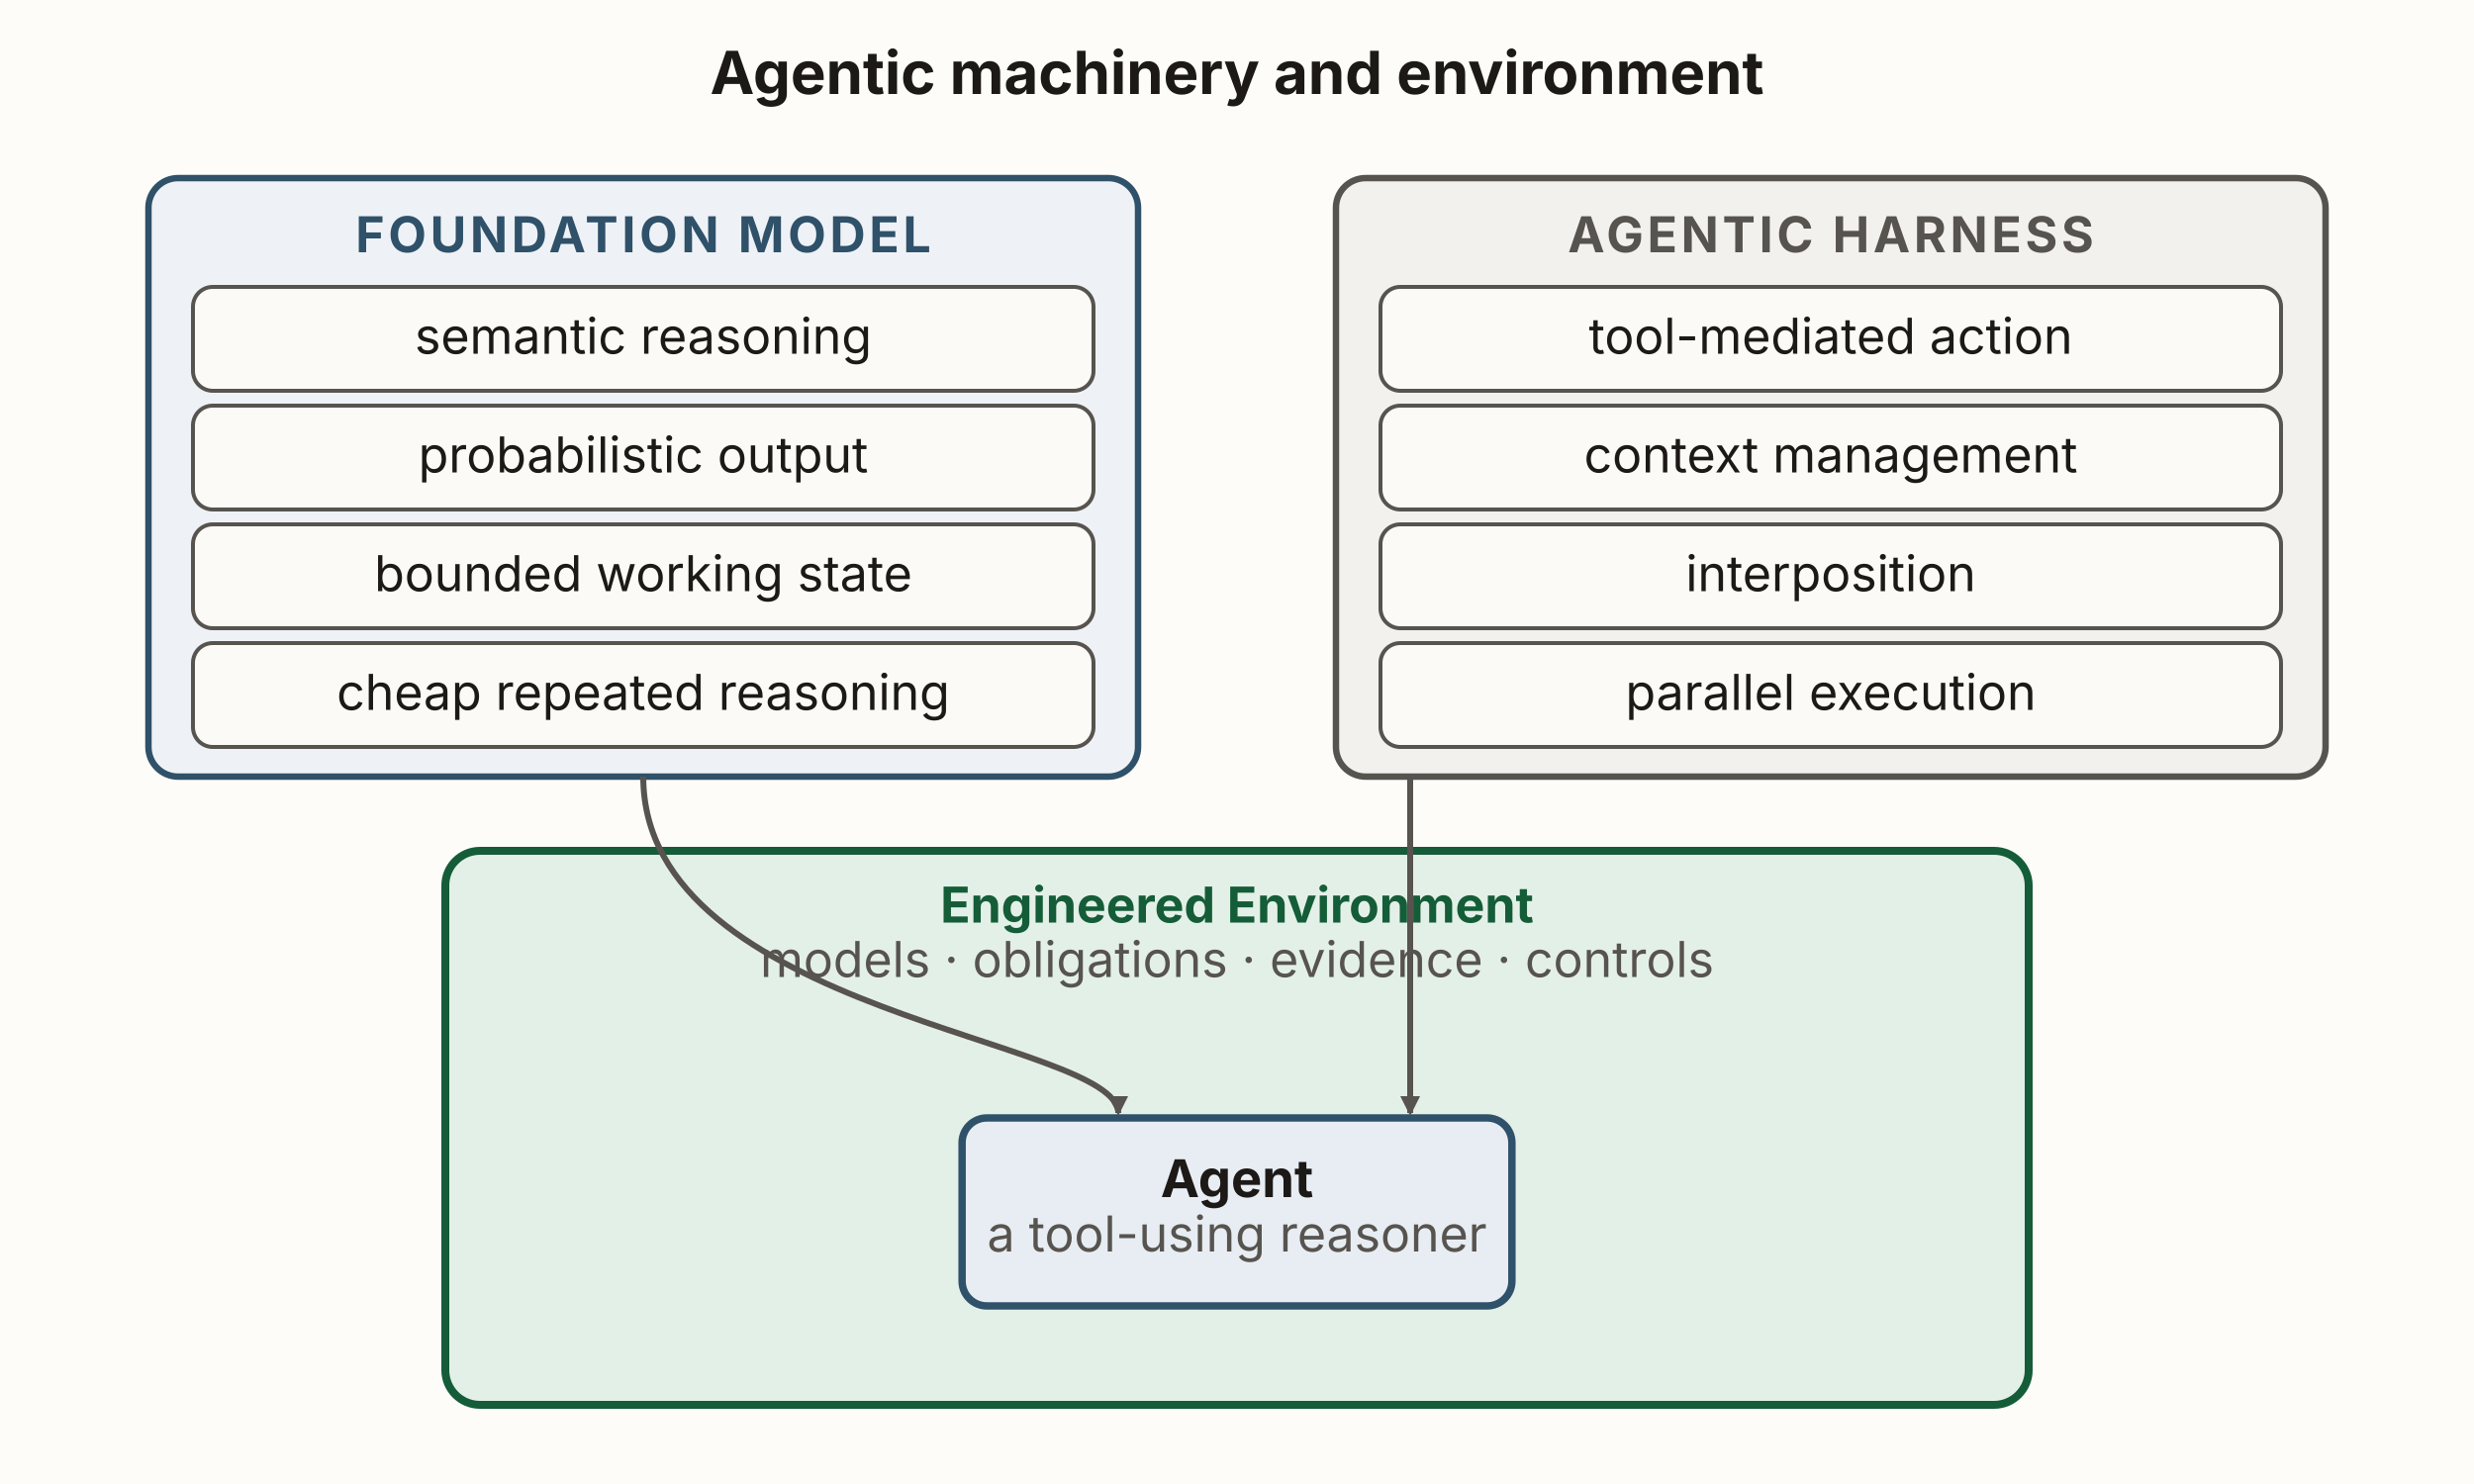
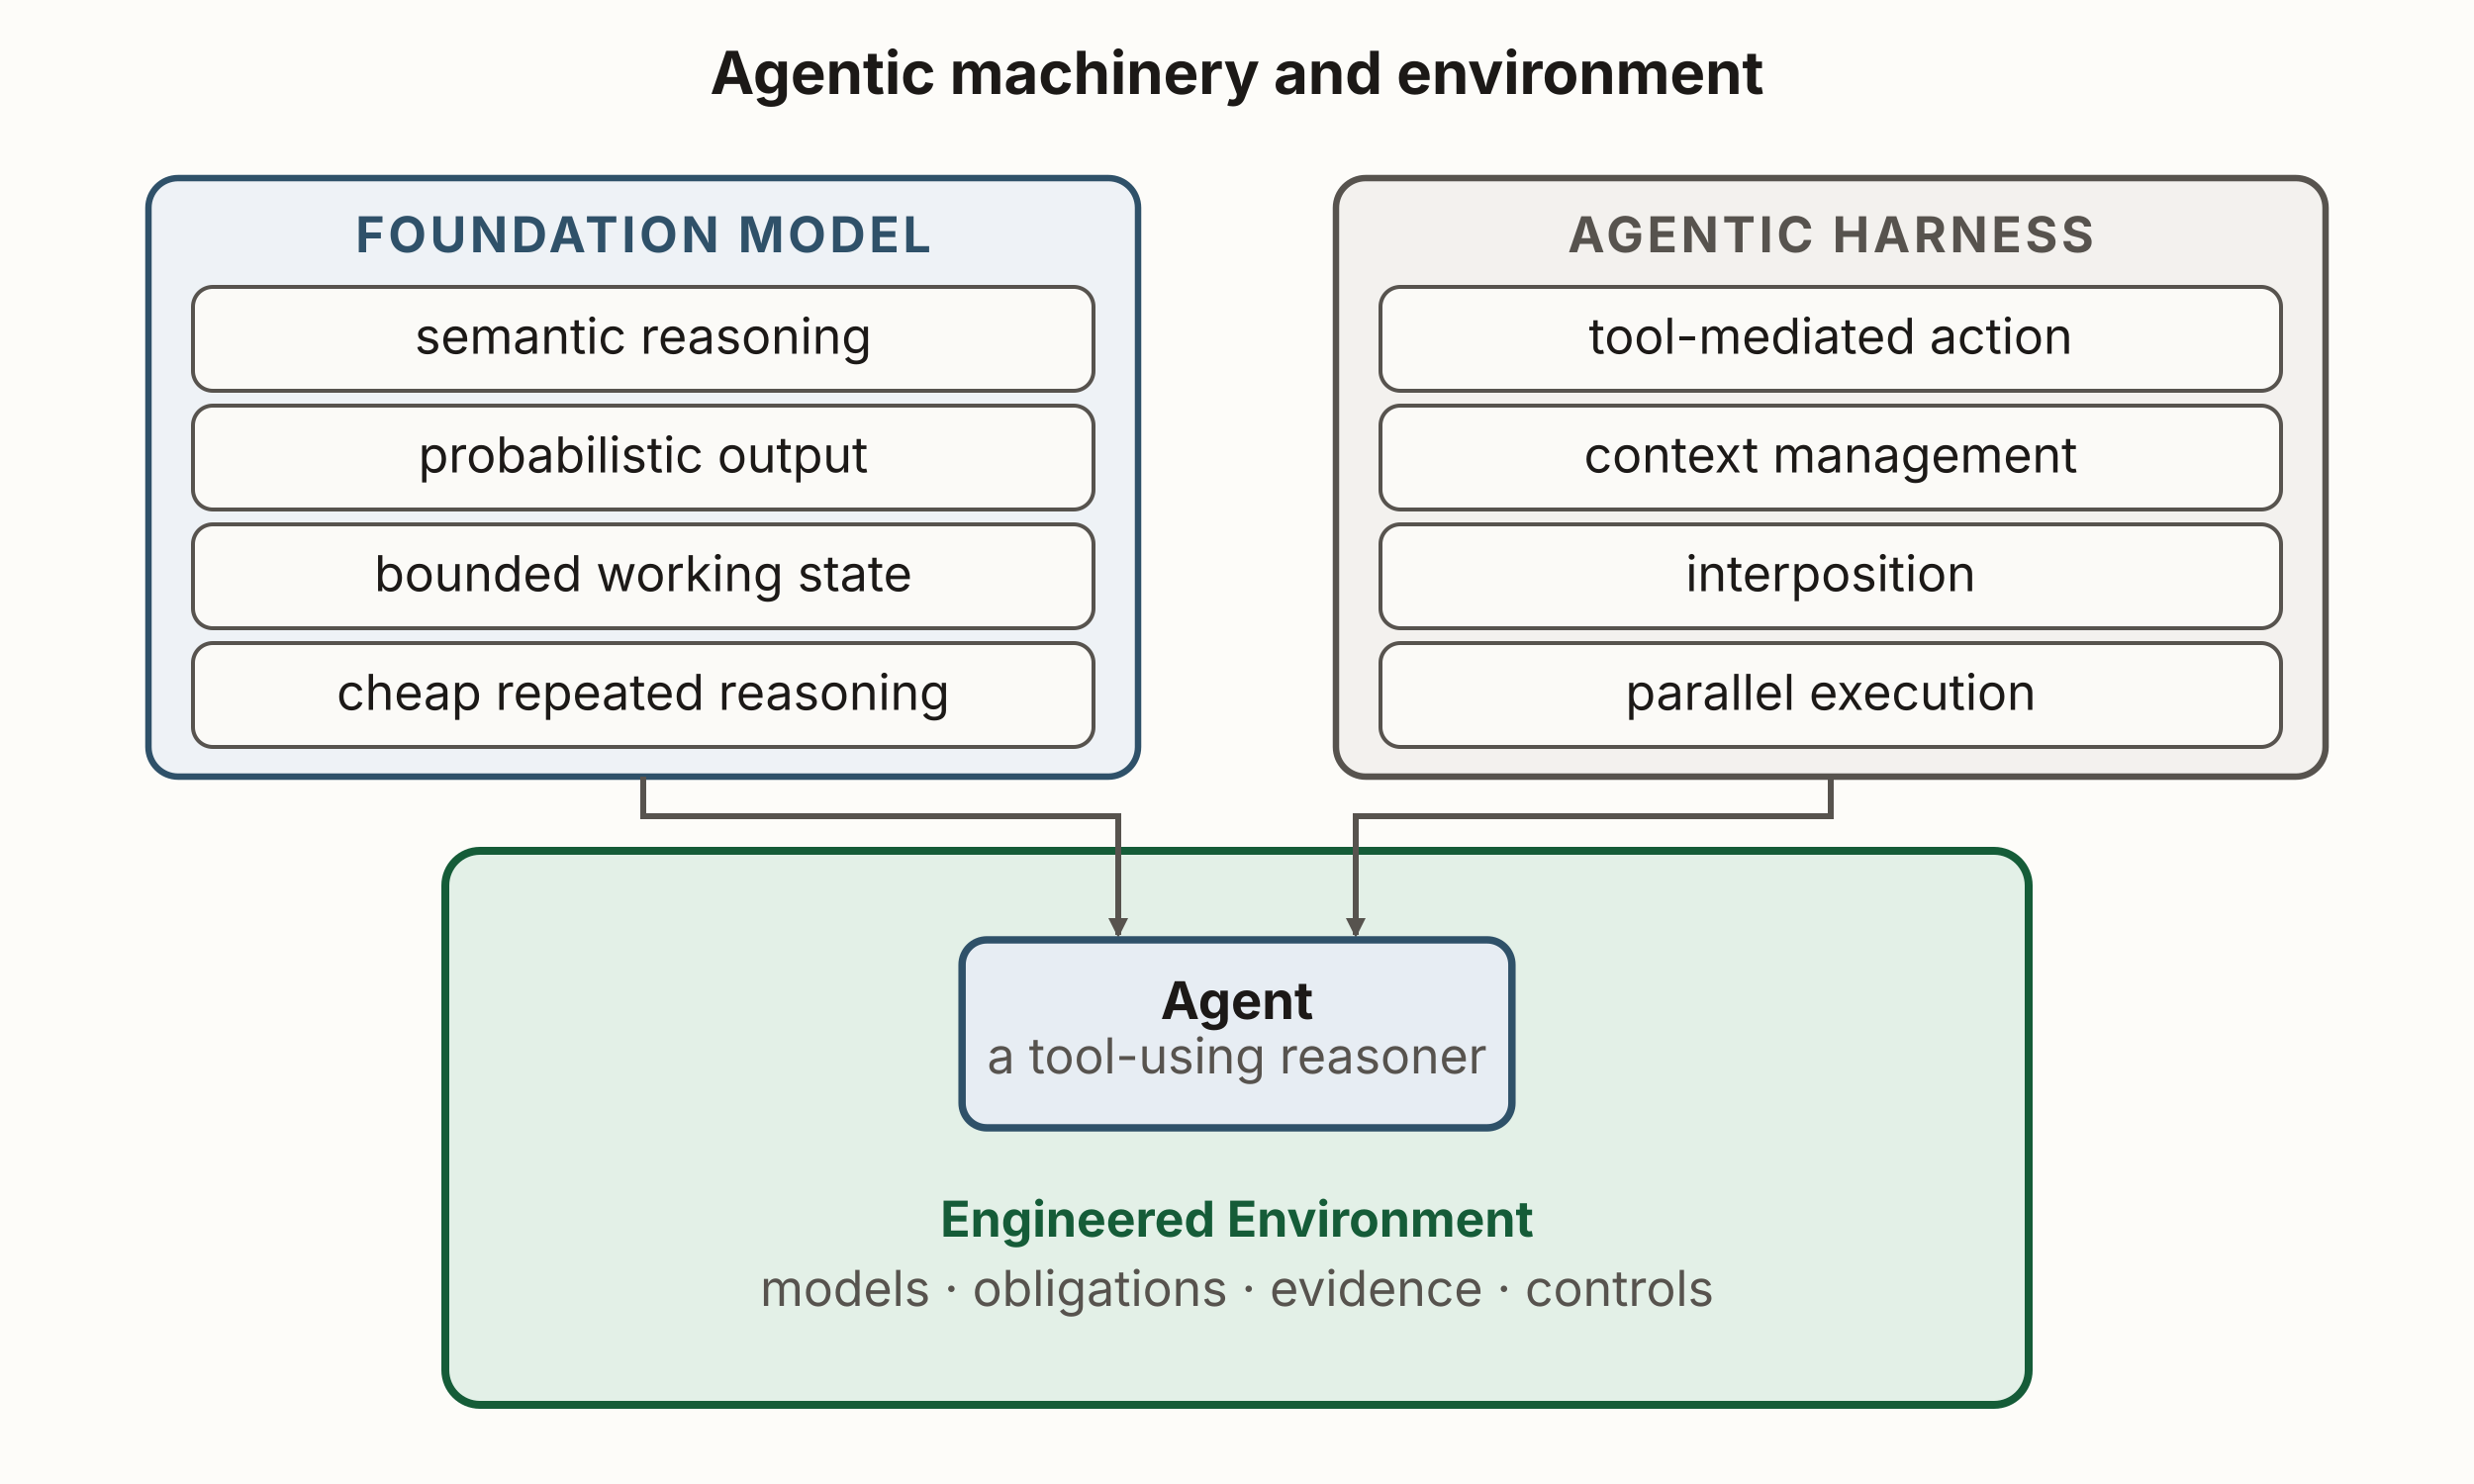
<svg xmlns="http://www.w3.org/2000/svg" viewBox="0 0 1000 600" width="1000" height="600" role="img" aria-labelledby="asTitle asDesc" font-family="'Source Sans 3', -apple-system, 'Segoe UI', sans-serif">
  <defs>
    <marker id="as-k" viewBox="0 0 10 10" refX="8.5" refY="5" markerWidth="8" markerHeight="8" orient="auto" markerUnits="userSpaceOnUse">
      <path d="M0,0 L10,5 L0,10 z" fill="#57534e" />
    </marker>
  </defs>
  <rect x="0" y="0" width="1000" height="600" fill="#fdfcf9" />
  <text x="500" y="38" text-anchor="middle" font-size="24" font-weight="700" fill="#1c1917">Agentic machinery and environment</text>
  <rect id="foundation-model" x="60" y="72" width="400" height="242" rx="12" fill="#eef2f6" stroke="#2f5169" stroke-width="2.6" />
  <text x="260" y="102" text-anchor="middle" font-size="20" font-weight="700" letter-spacing="1.5" fill="#2f5169">FOUNDATION MODEL</text>
  <g fill="#fbfaf7" stroke="#57534e" stroke-width="1.6">
    <rect x="78" y="116" width="364" height="42" rx="8" />
    <rect x="78" y="164" width="364" height="42" rx="8" />
    <rect x="78" y="212" width="364" height="42" rx="8" />
    <rect x="78" y="260" width="364" height="42" rx="8" />
  </g>
  <text x="260" y="143" text-anchor="middle" font-size="20" fill="#1c1917">semantic reasoning</text>
  <text x="260" y="191" text-anchor="middle" font-size="20" fill="#1c1917">probabilistic output</text>
  <text x="260" y="239" text-anchor="middle" font-size="20" fill="#1c1917">bounded working state</text>
  <text x="260" y="287" text-anchor="middle" font-size="20" fill="#1c1917">cheap repeated reasoning</text>
  <rect id="agentic-harness" x="540" y="72" width="400" height="242" rx="12" fill="#f3f1ee" stroke="#57534e" stroke-width="2.6" />
  <text x="740" y="102" text-anchor="middle" font-size="20" font-weight="700" letter-spacing="1.5" fill="#57534e">AGENTIC HARNESS</text>
  <g fill="#fbfaf7" stroke="#57534e" stroke-width="1.6">
    <rect x="558" y="116" width="364" height="42" rx="8" />
    <rect x="558" y="164" width="364" height="42" rx="8" />
    <rect x="558" y="212" width="364" height="42" rx="8" />
    <rect x="558" y="260" width="364" height="42" rx="8" />
  </g>
  <text x="740" y="143" text-anchor="middle" font-size="20" fill="#1c1917">tool-mediated action</text>
  <text x="740" y="191" text-anchor="middle" font-size="20" fill="#1c1917">context management</text>
  <text x="740" y="239" text-anchor="middle" font-size="20" fill="#1c1917">interposition</text>
  <text x="740" y="287" text-anchor="middle" font-size="20" fill="#1c1917">parallel execution</text>
  <rect x="180" y="344" width="640" height="224" rx="14" fill="#e3f0e7" stroke="#155c38" stroke-width="3.2" />
-   <text x="500" y="373" text-anchor="middle" font-size="20" font-weight="700" fill="#155c38">Engineered Environment</text>
-   <text x="500" y="395" text-anchor="middle" font-size="20" fill="#57534e">models · obligations · evidence · controls</text>
-   <path d="M260,314 C260,410 452,420 452,450" fill="none" stroke="#57534e" stroke-width="2.4" marker-end="url(#as-k)" />
-   <path d="M570,314 L570,450" fill="none" stroke="#57534e" stroke-width="2.4" marker-end="url(#as-k)" />
-   <rect id="agent" x="388.88" y="452" width="222.24" height="76" rx="10" fill="#e7edf3" stroke="#2f5169" stroke-width="3" />
-   <text x="500" y="484" text-anchor="middle" font-size="21" font-weight="700" fill="#1c1917">Agent</text>
-   <text x="500" y="506" text-anchor="middle" font-size="20" fill="#57534e">a tool-using reasoner</text>
+   <text x="500" y="500" text-anchor="middle" font-size="20" font-weight="700" fill="#155c38">Engineered Environment</text>
+   <text x="500" y="528" text-anchor="middle" font-size="20" fill="#57534e">models · obligations · evidence · controls</text>
+   <path d="M260,314 V330 H452 V378" fill="none" stroke="#57534e" stroke-width="2.4" marker-end="url(#as-k)" />
+   <path d="M740,314 V330 H548 V378" fill="none" stroke="#57534e" stroke-width="2.4" marker-end="url(#as-k)" />
+   <rect id="agent" x="388.88" y="380" width="222.24" height="76" rx="10" fill="#e7edf3" stroke="#2f5169" stroke-width="3" />
+   <text x="500" y="412" text-anchor="middle" font-size="21" font-weight="700" fill="#1c1917">Agent</text>
+   <text x="500" y="434" text-anchor="middle" font-size="20" fill="#57534e">a tool-using reasoner</text>
</svg>
